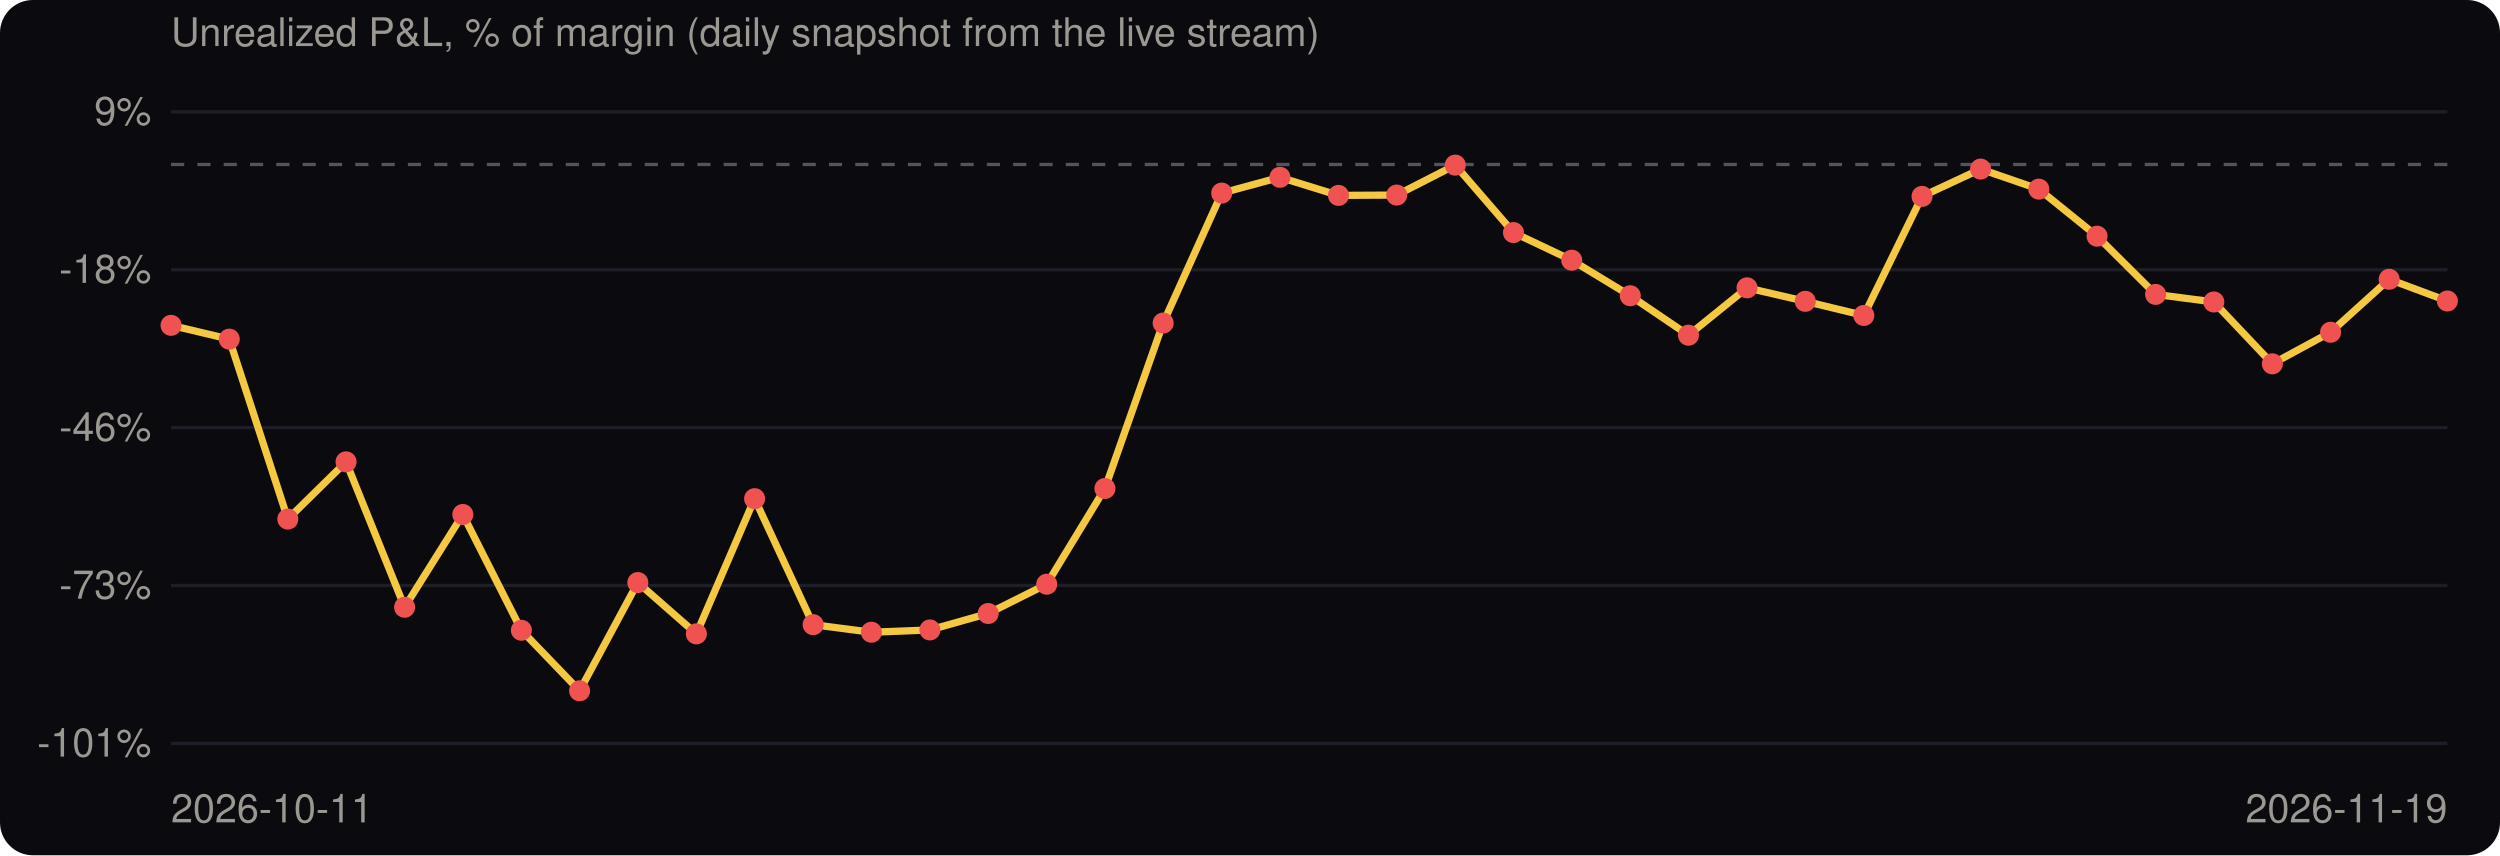
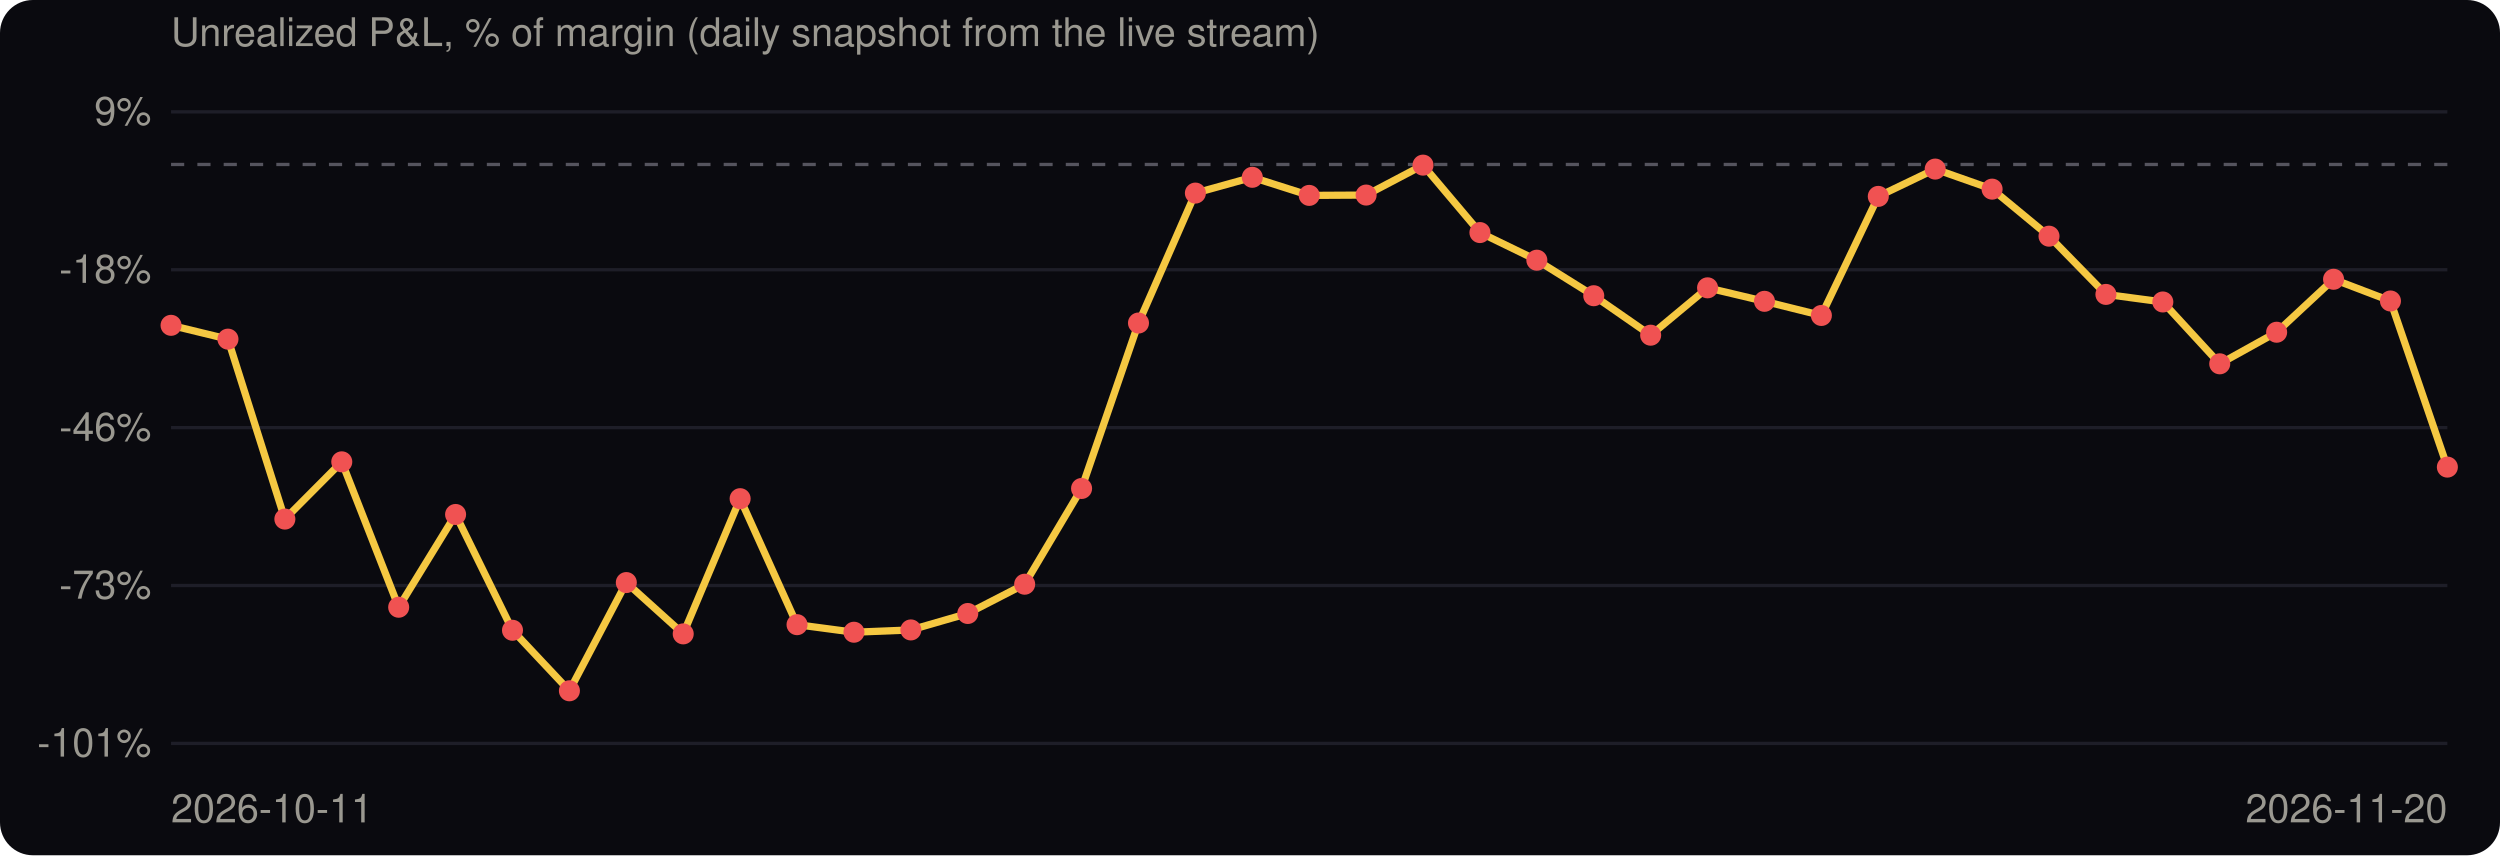
<svg xmlns="http://www.w3.org/2000/svg" viewBox="0 0 760 260" width="760" height="260" font-family="Helvetica, Arial, sans-serif" font-size="12">
  <rect width="760" height="260" rx="10" fill="#0A0A0F" />
  <text x="52" y="14" fill="#9A9890">Unrealized P&amp;L, % of margin (daily snapshot from the live stream)</text>
  <line x1="52" x2="744" y1="226.0" y2="226.0" stroke="#1E1E28" />
  <text x="46" y="230.0" fill="#9A9890" text-anchor="end">-101%</text>
  <line x1="52" x2="744" y1="178.0" y2="178.0" stroke="#1E1E28" />
  <text x="46" y="182.0" fill="#9A9890" text-anchor="end">-73%</text>
  <line x1="52" x2="744" y1="130.0" y2="130.0" stroke="#1E1E28" />
  <text x="46" y="134.0" fill="#9A9890" text-anchor="end">-46%</text>
  <line x1="52" x2="744" y1="82.0" y2="82.0" stroke="#1E1E28" />
  <text x="46" y="86.0" fill="#9A9890" text-anchor="end">-18%</text>
  <line x1="52" x2="744" y1="34.0" y2="34.0" stroke="#1E1E28" />
  <text x="46" y="38.0" fill="#9A9890" text-anchor="end">9%</text>
  <line x1="52" x2="744" y1="50.0" y2="50.0" stroke="#55545E" stroke-dasharray="4 4" />
-   <path d="M52.0,98.9 L69.7,103.1 L87.5,157.8 L105.2,140.4 L123.0,184.6 L140.7,156.4 L158.5,191.6 L176.2,210.0 L193.9,177.1 L211.7,192.7 L229.4,151.6 L247.2,189.9 L264.9,192.2 L282.7,191.5 L300.4,186.5 L318.2,177.6 L335.9,148.5 L353.6,98.2 L371.4,58.7 L389.1,53.9 L406.9,59.4 L424.6,59.3 L442.4,50.2 L460.1,70.7 L477.8,79.1 L495.6,89.9 L513.3,101.9 L531.1,87.5 L548.8,91.6 L566.6,95.9 L584.3,59.7 L602.1,51.4 L619.8,57.5 L637.5,71.8 L655.3,89.5 L673.0,91.8 L690.8,110.6 L708.5,101.0 L726.3,84.9 L744.0,91.5" fill="none" stroke="#F5C842" stroke-width="2.2" />
+   <path d="M52.0,98.9 L69.3,103.1 L86.6,157.8 L103.9,140.4 L121.2,184.6 L138.5,156.4 L155.8,191.6 L173.1,210.0 L190.4,177.1 L207.7,192.7 L225.0,151.6 L242.3,189.9 L259.6,192.2 L276.9,191.5 L294.2,186.5 L311.5,177.6 L328.8,148.5 L346.1,98.2 L363.4,58.7 L380.7,53.9 L398.0,59.4 L415.3,59.3 L432.6,50.2 L449.9,70.7 L467.2,79.1 L484.5,89.9 L501.8,101.9 L519.1,87.5 L536.4,91.6 L553.7,95.9 L571.0,59.7 L588.3,51.4 L605.6,57.5 L622.9,71.8 L640.2,89.5 L657.5,91.8 L674.8,110.6 L692.1,101.0 L709.4,84.9 L726.7,91.5 L744.0,142.0" fill="none" stroke="#F5C842" stroke-width="2.2" />
  <circle cx="52.0" cy="98.9" r="3.2" fill="#f05252" />
-   <circle cx="69.7" cy="103.1" r="3.2" fill="#f05252" />
-   <circle cx="87.5" cy="157.8" r="3.2" fill="#f05252" />
-   <circle cx="105.2" cy="140.4" r="3.2" fill="#f05252" />
-   <circle cx="123.0" cy="184.6" r="3.2" fill="#f05252" />
-   <circle cx="140.7" cy="156.4" r="3.2" fill="#f05252" />
-   <circle cx="158.5" cy="191.6" r="3.2" fill="#f05252" />
-   <circle cx="176.2" cy="210.0" r="3.2" fill="#f05252" />
-   <circle cx="193.9" cy="177.1" r="3.2" fill="#f05252" />
-   <circle cx="211.7" cy="192.7" r="3.2" fill="#f05252" />
-   <circle cx="229.4" cy="151.6" r="3.2" fill="#f05252" />
-   <circle cx="247.2" cy="189.9" r="3.2" fill="#f05252" />
-   <circle cx="264.9" cy="192.2" r="3.2" fill="#f05252" />
-   <circle cx="282.7" cy="191.5" r="3.2" fill="#f05252" />
-   <circle cx="300.4" cy="186.5" r="3.2" fill="#f05252" />
-   <circle cx="318.2" cy="177.6" r="3.2" fill="#f05252" />
-   <circle cx="335.9" cy="148.5" r="3.2" fill="#f05252" />
-   <circle cx="353.6" cy="98.2" r="3.2" fill="#f05252" />
-   <circle cx="371.4" cy="58.7" r="3.2" fill="#f05252" />
-   <circle cx="389.1" cy="53.9" r="3.2" fill="#f05252" />
-   <circle cx="406.9" cy="59.4" r="3.2" fill="#f05252" />
-   <circle cx="424.6" cy="59.3" r="3.2" fill="#f05252" />
-   <circle cx="442.4" cy="50.2" r="3.2" fill="#f05252" />
-   <circle cx="460.1" cy="70.7" r="3.2" fill="#f05252" />
-   <circle cx="477.8" cy="79.1" r="3.2" fill="#f05252" />
-   <circle cx="495.6" cy="89.9" r="3.2" fill="#f05252" />
-   <circle cx="513.3" cy="101.9" r="3.2" fill="#f05252" />
-   <circle cx="531.1" cy="87.5" r="3.2" fill="#f05252" />
-   <circle cx="548.8" cy="91.6" r="3.2" fill="#f05252" />
-   <circle cx="566.6" cy="95.9" r="3.2" fill="#f05252" />
-   <circle cx="584.3" cy="59.7" r="3.2" fill="#f05252" />
-   <circle cx="602.1" cy="51.4" r="3.2" fill="#f05252" />
-   <circle cx="619.8" cy="57.5" r="3.2" fill="#f05252" />
-   <circle cx="637.5" cy="71.8" r="3.2" fill="#f05252" />
-   <circle cx="655.3" cy="89.5" r="3.2" fill="#f05252" />
-   <circle cx="673.0" cy="91.8" r="3.2" fill="#f05252" />
-   <circle cx="690.8" cy="110.6" r="3.2" fill="#f05252" />
-   <circle cx="708.5" cy="101.0" r="3.2" fill="#f05252" />
-   <circle cx="726.3" cy="84.9" r="3.2" fill="#f05252" />
-   <circle cx="744.0" cy="91.5" r="3.2" fill="#f05252" />
+   <circle cx="69.3" cy="103.1" r="3.2" fill="#f05252" />
+   <circle cx="86.6" cy="157.8" r="3.2" fill="#f05252" />
+   <circle cx="103.9" cy="140.4" r="3.2" fill="#f05252" />
+   <circle cx="121.2" cy="184.6" r="3.2" fill="#f05252" />
+   <circle cx="138.5" cy="156.4" r="3.2" fill="#f05252" />
+   <circle cx="155.8" cy="191.6" r="3.2" fill="#f05252" />
+   <circle cx="173.1" cy="210.0" r="3.2" fill="#f05252" />
+   <circle cx="190.4" cy="177.1" r="3.2" fill="#f05252" />
+   <circle cx="207.7" cy="192.7" r="3.2" fill="#f05252" />
+   <circle cx="225.0" cy="151.6" r="3.2" fill="#f05252" />
+   <circle cx="242.3" cy="189.9" r="3.2" fill="#f05252" />
+   <circle cx="259.6" cy="192.2" r="3.2" fill="#f05252" />
+   <circle cx="276.9" cy="191.5" r="3.2" fill="#f05252" />
+   <circle cx="294.2" cy="186.5" r="3.2" fill="#f05252" />
+   <circle cx="311.5" cy="177.6" r="3.2" fill="#f05252" />
+   <circle cx="328.8" cy="148.5" r="3.2" fill="#f05252" />
+   <circle cx="346.1" cy="98.2" r="3.2" fill="#f05252" />
+   <circle cx="363.4" cy="58.7" r="3.2" fill="#f05252" />
+   <circle cx="380.7" cy="53.9" r="3.2" fill="#f05252" />
+   <circle cx="398.0" cy="59.4" r="3.2" fill="#f05252" />
+   <circle cx="415.3" cy="59.3" r="3.2" fill="#f05252" />
+   <circle cx="432.6" cy="50.2" r="3.2" fill="#f05252" />
+   <circle cx="449.9" cy="70.7" r="3.2" fill="#f05252" />
+   <circle cx="467.2" cy="79.1" r="3.2" fill="#f05252" />
+   <circle cx="484.5" cy="89.9" r="3.2" fill="#f05252" />
+   <circle cx="501.8" cy="101.9" r="3.2" fill="#f05252" />
+   <circle cx="519.1" cy="87.5" r="3.2" fill="#f05252" />
+   <circle cx="536.4" cy="91.6" r="3.2" fill="#f05252" />
+   <circle cx="553.7" cy="95.9" r="3.2" fill="#f05252" />
+   <circle cx="571.0" cy="59.7" r="3.2" fill="#f05252" />
+   <circle cx="588.3" cy="51.4" r="3.2" fill="#f05252" />
+   <circle cx="605.6" cy="57.5" r="3.2" fill="#f05252" />
+   <circle cx="622.9" cy="71.8" r="3.2" fill="#f05252" />
+   <circle cx="640.2" cy="89.5" r="3.2" fill="#f05252" />
+   <circle cx="657.5" cy="91.8" r="3.2" fill="#f05252" />
+   <circle cx="674.8" cy="110.6" r="3.2" fill="#f05252" />
+   <circle cx="692.1" cy="101.0" r="3.2" fill="#f05252" />
+   <circle cx="709.4" cy="84.9" r="3.2" fill="#f05252" />
+   <circle cx="726.7" cy="91.5" r="3.2" fill="#f05252" />
+   <circle cx="744.0" cy="142.0" r="3.2" fill="#f05252" />
  <text x="52" y="250" fill="#9A9890">2026-10-11</text>
-   <text x="744" y="250" fill="#9A9890" text-anchor="end">2026-11-19</text>
+   <text x="744" y="250" fill="#9A9890" text-anchor="end">2026-11-20</text>
</svg>
